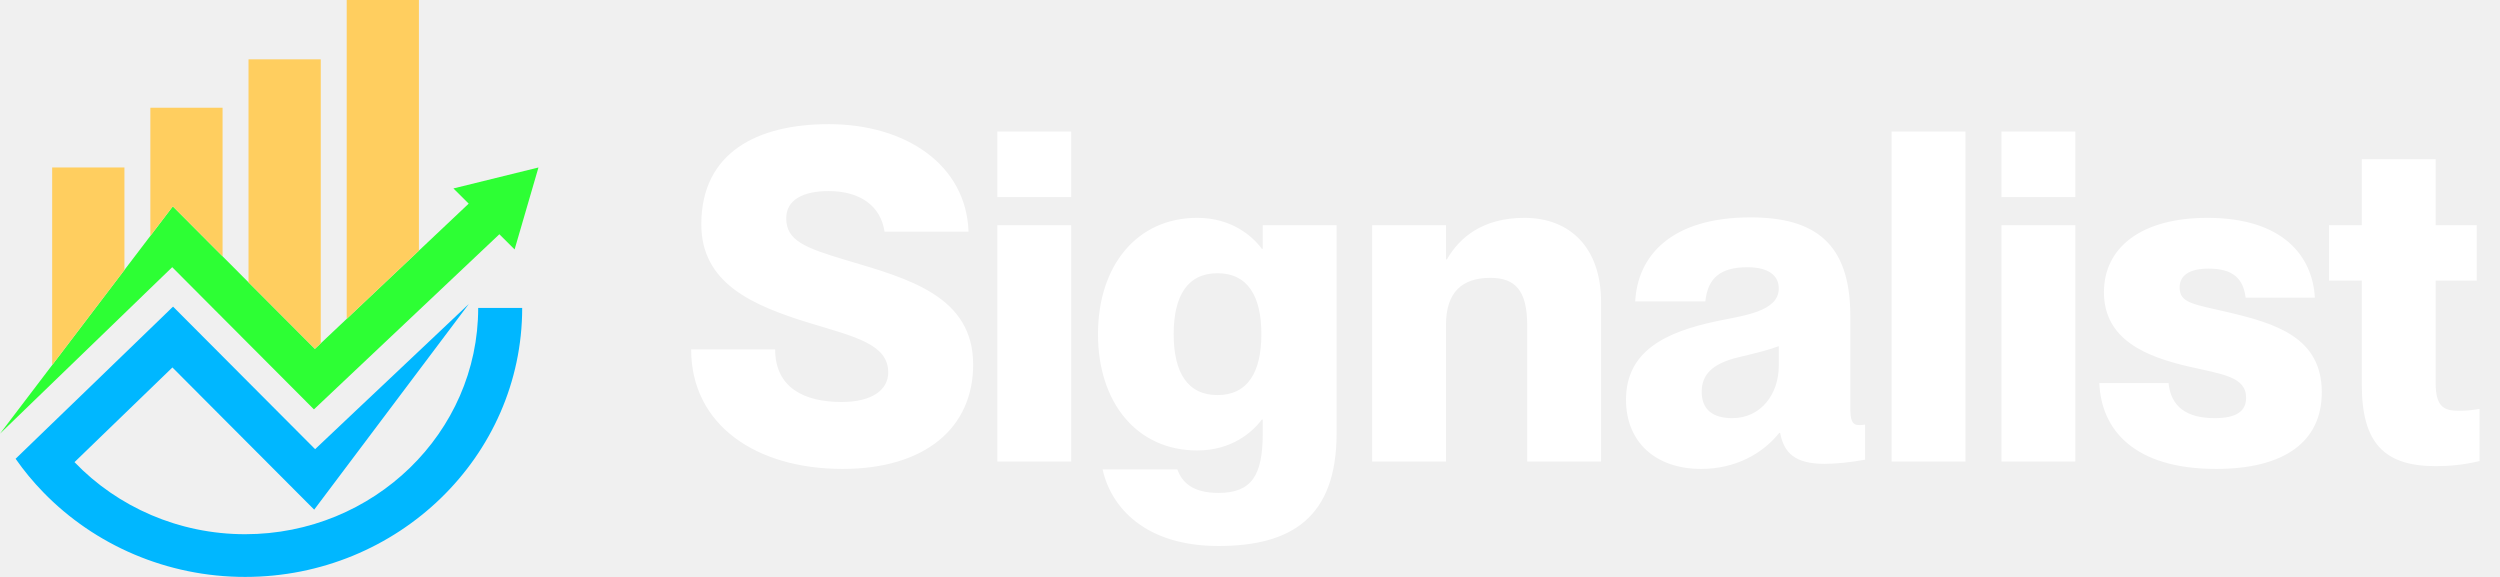
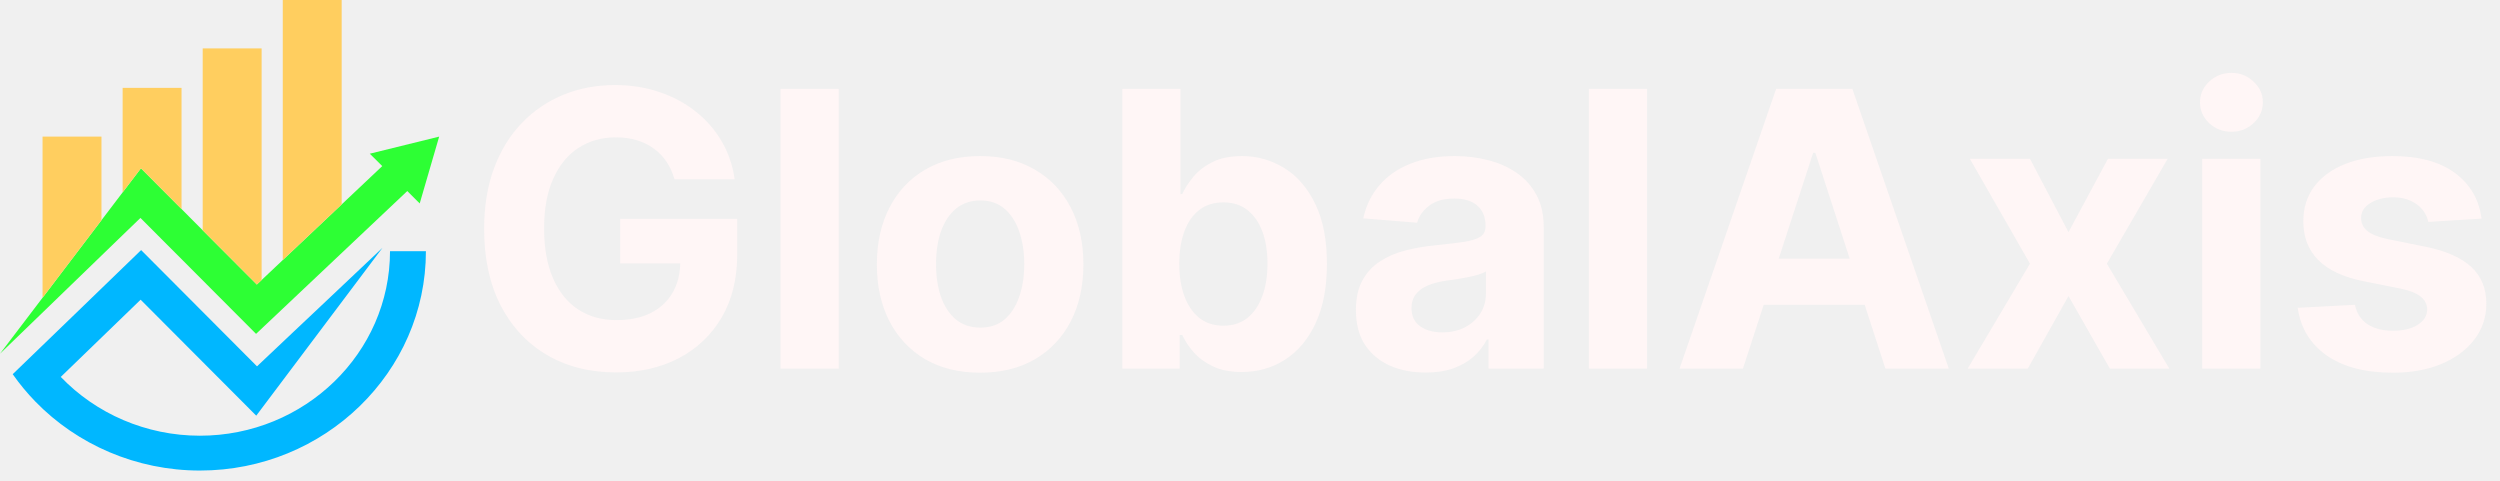
- <svg xmlns="http://www.w3.org/2000/svg" width="130" height="30" viewBox="0 0 130 30" fill="none">
-   <path d="M28 8.709L26.759 12.971L25.967 12.181L21.784 16.132L18.781 18.968L16.325 21.287L14.013 18.968L12.923 17.875L11.574 16.521L11.169 16.116L8.955 13.893L8.104 14.715L7.819 14.99L6.47 16.296L5.117 17.604L3.724 18.95L3.705 18.968L1.711 20.895L0 22.55L2.724 18.968L6.47 14.039L7.819 12.266L8.986 10.73L11.574 13.328L12.68 14.439L12.923 14.681L16.375 18.142L16.68 17.853L18.029 16.58L18.628 16.014L20.372 14.366L21.784 13.033L24.372 10.589L23.578 9.799L28 8.709Z" fill="#2DFF34" />
-   <path d="M6.47 8.709V14.039L2.724 18.968H2.713V8.709H6.47Z" fill="#FFCE5F" />
-   <path d="M27.154 16.014C27.154 23.726 20.692 30 12.745 30C8.69 30 4.918 28.346 2.252 25.599C1.726 25.059 1.244 24.477 0.811 23.856L2.467 22.256L5.13 19.686L5.871 18.968L6.47 18.39L7.819 17.085L8.117 16.797L8.821 16.116L8.934 16.003L8.936 16.005L8.999 15.945L11.574 18.528L12.693 19.652L16.386 23.357L18.639 21.227L20.385 19.58L21.032 18.968L21.784 18.258L24.383 15.802L16.338 26.502L11.18 21.33L8.966 19.108L8.117 19.928L5.13 22.816L3.874 24.031C6.119 26.37 9.311 27.779 12.745 27.779C19.429 27.779 24.866 22.502 24.866 16.014H27.154V16.014Z" fill="#00B7FF" />
-   <path d="M11.574 5.603V13.328L8.986 10.73L7.819 12.266V5.603H11.574Z" fill="#FFCE5F" />
-   <path d="M16.68 3.086V17.853L16.375 18.142L12.923 14.682V3.086H16.68Z" fill="#FFCE5F" />
-   <path d="M21.784 0V13.033L20.372 14.366L18.628 16.014L18.029 16.58V0H21.784Z" fill="#FFCE5F" />
-   <path d="M43.812 24.384C39.324 24.384 35.94 22.104 35.94 18.168H40.308C40.308 20.16 41.82 20.904 43.764 20.904C45.372 20.904 46.188 20.256 46.188 19.368C46.188 17.904 44.484 17.52 42.108 16.8C39.132 15.888 36.468 14.736 36.468 11.664C36.468 7.92 39.396 6.456 43.092 6.456C47.1 6.456 50.244 8.568 50.364 12.048H45.996C45.804 10.728 44.748 9.936 43.092 9.936C41.796 9.936 40.884 10.368 40.884 11.352C40.884 12.504 41.844 12.888 44.028 13.536C47.268 14.496 50.604 15.408 50.604 18.96C50.604 22.248 48.108 24.384 43.812 24.384ZM55.702 10.248H51.862V6.84H55.702V10.248ZM55.702 24H51.862V11.712H55.702V24ZM65.663 12.936V11.712H69.503V22.536C69.503 26.928 67.127 28.392 63.359 28.392C59.543 28.392 57.767 26.376 57.335 24.408H61.223C61.463 25.08 62.015 25.632 63.359 25.632C65.087 25.632 65.663 24.72 65.663 22.536V21.816H65.615C65.135 22.464 64.055 23.424 62.255 23.424C59.111 23.424 57.095 20.928 57.095 17.376C57.095 13.824 59.111 11.328 62.255 11.328C64.055 11.328 65.135 12.288 65.615 12.936H65.663ZM63.311 20.544C64.871 20.544 65.591 19.368 65.591 17.376C65.591 15.384 64.871 14.208 63.311 14.208C61.751 14.208 61.031 15.384 61.031 17.376C61.031 19.368 61.751 20.544 63.311 20.544ZM79.271 11.328C81.647 11.328 83.255 12.888 83.255 15.696V24H79.415V16.92C79.415 15.072 78.767 14.448 77.495 14.448C76.031 14.448 75.191 15.192 75.191 16.896V24H71.351V11.712H75.191V13.488H75.239C75.887 12.36 77.087 11.328 79.271 11.328ZM88.464 24.384C86.064 24.384 84.552 22.968 84.552 20.784C84.552 18.24 86.64 17.256 89.256 16.704C90.6 16.416 92.496 16.224 92.496 15C92.496 14.328 91.968 13.896 90.864 13.896C89.448 13.896 88.8 14.472 88.68 15.672H85.032C85.152 13.32 86.88 11.304 91.032 11.304C94.368 11.304 96.216 12.648 96.216 16.416V21.168C96.216 21.816 96.288 22.104 96.672 22.104C96.768 22.104 96.84 22.104 96.984 22.08V23.904C96.216 24.048 95.424 24.12 94.872 24.12C93.336 24.12 92.76 23.544 92.568 22.512H92.52C91.656 23.592 90.24 24.384 88.464 24.384ZM90.072 21.744C91.608 21.744 92.496 20.448 92.496 19.032V18C91.992 18.192 91.416 18.336 90.408 18.576C88.992 18.912 88.488 19.512 88.488 20.376C88.488 21.312 89.088 21.744 90.072 21.744ZM102.203 24H98.363V6.84H102.203V24ZM107.916 10.248H104.076V6.84H107.916V10.248ZM107.916 24H104.076V11.712H107.916V24ZM115.237 24.384C110.941 24.384 109.261 22.32 109.165 19.92H112.765C112.885 21.144 113.701 21.744 115.165 21.744C116.293 21.744 116.797 21.384 116.797 20.688C116.797 19.584 115.573 19.464 113.797 19.056C111.637 18.552 109.405 17.688 109.405 15.192C109.405 12.888 111.325 11.328 114.781 11.328C118.717 11.328 120.253 13.32 120.373 15.48H116.773C116.653 14.496 116.125 13.968 114.853 13.968C113.797 13.968 113.341 14.352 113.341 14.952C113.341 15.768 114.061 15.816 115.909 16.248C118.333 16.824 120.733 17.544 120.733 20.4C120.733 22.968 118.789 24.384 115.237 24.384ZM127.902 21.36C128.262 21.36 128.478 21.336 128.934 21.264V23.976C128.118 24.168 127.422 24.24 126.654 24.24C123.966 24.24 122.814 23.016 122.814 20.016V14.592H121.11V11.712H122.814V8.28H126.654V11.712H128.79V14.592H126.654V19.92C126.654 21.24 127.158 21.36 127.902 21.36Z" fill="white" />
+ <svg xmlns="http://www.w3.org/2000/svg" width="156" height="30" viewBox="0 0 156 30" fill="none">
+   <path d="M27.404 8.524L26.19 12.695L25.415 11.921L15.978 20.834L11.328 16.169L10.932 15.773L8.764 13.598L7.931 14.402L7.652 14.671L3.645 18.547L3.627 18.565L0 22.071L2.666 18.565L6.332 13.741L7.652 12.005L8.795 10.502L11.328 13.044L12.411 14.132L12.648 14.369L16.026 17.756L16.325 17.474L17.645 16.227L21.32 12.756L23.853 10.364L23.076 9.591L27.404 8.524Z" fill="#2DFF34" />
+   <path d="M6.332 8.524L6.332 13.741L2.666 18.565H2.655V8.524H6.332Z" fill="#FFCE5F" />
+   <path d="M26.577 15.673C26.577 23.221 20.252 29.362 12.473 29.362C8.505 29.362 4.814 27.743 2.204 25.055C1.689 24.525 1.218 23.956 0.793 23.349L5.021 19.267L5.746 18.565L6.332 17.999L7.652 16.721L7.944 16.44L8.633 15.773L8.744 15.663L8.746 15.665L8.807 15.605L16.037 22.86L18.242 20.775L19.951 19.164L23.864 15.466L15.99 25.938L8.775 18.701L3.792 23.52C5.988 25.809 9.113 27.188 12.473 27.188C19.016 27.188 24.337 22.023 24.337 15.674L26.577 15.673Z" fill="#00B7FF" />
+   <path d="M11.328 5.484L11.328 13.044L8.795 10.502L7.652 12.005L7.652 5.484H11.328Z" fill="#FFCE5F" />
+   <path d="M16.325 3.021L16.325 17.474L16.026 17.756L12.648 14.369L12.648 3.021H16.325Z" fill="#FFCE5F" />
+   <path d="M21.32 0L21.32 12.756L17.645 16.227L17.645 0H21.32Z" fill="#FFCE5F" />
+   <path d="M42.091 11.188C41.972 10.773 41.804 10.406 41.588 10.088C41.372 9.764 41.108 9.491 40.795 9.27C40.489 9.043 40.136 8.869 39.739 8.75C39.347 8.631 38.912 8.571 38.435 8.571C37.543 8.571 36.758 8.793 36.082 9.236C35.412 9.679 34.889 10.324 34.514 11.171C34.139 12.011 33.952 13.04 33.952 14.256C33.952 15.472 34.136 16.506 34.506 17.358C34.875 18.21 35.398 18.861 36.074 19.31C36.75 19.753 37.548 19.974 38.469 19.974C39.304 19.974 40.017 19.827 40.608 19.531C41.205 19.23 41.659 18.807 41.972 18.261C42.29 17.716 42.449 17.071 42.449 16.327L43.199 16.438H38.699V13.659H46.003V15.858C46.003 17.392 45.679 18.71 45.031 19.812C44.383 20.909 43.492 21.756 42.355 22.352C41.219 22.943 39.918 23.239 38.452 23.239C36.815 23.239 35.378 22.878 34.139 22.156C32.901 21.429 31.935 20.398 31.241 19.062C30.554 17.722 30.21 16.131 30.21 14.29C30.21 12.875 30.415 11.614 30.824 10.506C31.239 9.392 31.818 8.449 32.562 7.676C33.307 6.903 34.173 6.315 35.162 5.912C36.151 5.509 37.222 5.307 38.375 5.307C39.364 5.307 40.284 5.452 41.136 5.741C41.989 6.026 42.744 6.429 43.403 6.952C44.068 7.474 44.611 8.097 45.031 8.818C45.452 9.534 45.722 10.324 45.841 11.188H42.091ZM52.337 5.545V23H48.707V5.545H52.337ZM61.16 23.256C59.837 23.256 58.692 22.974 57.726 22.412C56.766 21.844 56.024 21.054 55.501 20.043C54.979 19.026 54.717 17.847 54.717 16.506C54.717 15.153 54.979 13.972 55.501 12.96C56.024 11.943 56.766 11.153 57.726 10.591C58.692 10.023 59.837 9.739 61.16 9.739C62.484 9.739 63.626 10.023 64.587 10.591C65.553 11.153 66.297 11.943 66.82 12.96C67.342 13.972 67.604 15.153 67.604 16.506C67.604 17.847 67.342 19.026 66.82 20.043C66.297 21.054 65.553 21.844 64.587 22.412C63.626 22.974 62.484 23.256 61.16 23.256ZM61.178 20.443C61.78 20.443 62.283 20.273 62.686 19.932C63.09 19.585 63.394 19.114 63.598 18.517C63.808 17.921 63.913 17.241 63.913 16.48C63.913 15.719 63.808 15.04 63.598 14.443C63.394 13.847 63.09 13.375 62.686 13.028C62.283 12.682 61.78 12.508 61.178 12.508C60.57 12.508 60.058 12.682 59.644 13.028C59.234 13.375 58.925 13.847 58.715 14.443C58.51 15.04 58.408 15.719 58.408 16.48C58.408 17.241 58.51 17.921 58.715 18.517C58.925 19.114 59.234 19.585 59.644 19.932C60.058 20.273 60.57 20.443 61.178 20.443ZM70.033 23V5.545H73.663V12.108H73.774C73.933 11.756 74.163 11.398 74.465 11.034C74.771 10.665 75.169 10.358 75.658 10.114C76.152 9.864 76.766 9.739 77.499 9.739C78.453 9.739 79.334 9.989 80.141 10.489C80.947 10.983 81.592 11.73 82.075 12.73C82.558 13.724 82.8 14.972 82.8 16.472C82.8 17.932 82.564 19.165 82.092 20.171C81.626 21.171 80.99 21.929 80.183 22.446C79.382 22.957 78.484 23.213 77.49 23.213C76.785 23.213 76.186 23.097 75.692 22.864C75.203 22.631 74.803 22.338 74.49 21.986C74.178 21.628 73.939 21.267 73.774 20.903H73.612V23H70.033ZM73.587 16.454C73.587 17.233 73.695 17.912 73.91 18.491C74.126 19.071 74.439 19.523 74.848 19.847C75.257 20.165 75.754 20.324 76.34 20.324C76.93 20.324 77.43 20.162 77.84 19.838C78.249 19.509 78.558 19.054 78.769 18.474C78.984 17.889 79.092 17.216 79.092 16.454C79.092 15.699 78.987 15.034 78.777 14.46C78.567 13.886 78.257 13.438 77.848 13.114C77.439 12.79 76.936 12.628 76.34 12.628C75.749 12.628 75.249 12.784 74.84 13.097C74.436 13.409 74.126 13.852 73.91 14.426C73.695 15 73.587 15.676 73.587 16.454ZM88.955 23.247C88.12 23.247 87.376 23.102 86.722 22.812C86.069 22.517 85.552 22.082 85.171 21.509C84.796 20.929 84.609 20.207 84.609 19.344C84.609 18.616 84.742 18.006 85.009 17.511C85.276 17.017 85.64 16.619 86.1 16.318C86.56 16.017 87.083 15.79 87.668 15.636C88.259 15.483 88.879 15.375 89.526 15.312C90.288 15.233 90.901 15.159 91.367 15.091C91.833 15.017 92.171 14.909 92.381 14.767C92.592 14.625 92.697 14.415 92.697 14.136V14.085C92.697 13.546 92.526 13.128 92.185 12.832C91.85 12.537 91.373 12.389 90.754 12.389C90.1 12.389 89.58 12.534 89.194 12.824C88.808 13.108 88.552 13.466 88.427 13.898L85.069 13.625C85.239 12.829 85.575 12.142 86.075 11.562C86.575 10.977 87.219 10.528 88.009 10.216C88.805 9.898 89.725 9.739 90.771 9.739C91.498 9.739 92.194 9.824 92.859 9.994C93.529 10.165 94.123 10.429 94.64 10.787C95.163 11.145 95.575 11.605 95.876 12.168C96.177 12.724 96.327 13.392 96.327 14.171V23H92.884V21.185H92.782C92.572 21.594 92.29 21.954 91.938 22.267C91.586 22.574 91.163 22.815 90.668 22.991C90.174 23.162 89.603 23.247 88.955 23.247ZM89.995 20.741C90.529 20.741 91.001 20.636 91.41 20.426C91.819 20.21 92.14 19.921 92.373 19.557C92.606 19.193 92.722 18.781 92.722 18.321V16.932C92.609 17.006 92.452 17.074 92.254 17.136C92.06 17.193 91.842 17.247 91.597 17.298C91.353 17.344 91.109 17.386 90.864 17.426C90.62 17.46 90.398 17.491 90.2 17.52C89.773 17.582 89.401 17.682 89.083 17.818C88.765 17.954 88.518 18.139 88.342 18.372C88.165 18.599 88.077 18.884 88.077 19.224C88.077 19.719 88.256 20.097 88.614 20.358C88.978 20.614 89.438 20.741 89.995 20.741ZM102.775 5.545V23H99.144V5.545H102.775ZM108.76 23H104.805L110.831 5.545H115.587L121.604 23H117.649L113.277 9.534H113.141L108.76 23ZM108.513 16.139H117.854V19.02H108.513V16.139ZM126.67 9.909L129.074 14.486L131.537 9.909H135.261L131.469 16.454L135.364 23H131.656L129.074 18.474L126.534 23H122.784L126.67 16.454L122.92 9.909H126.67ZM137.418 23V9.909H141.048V23H137.418ZM139.241 8.222C138.702 8.222 138.239 8.043 137.852 7.685C137.472 7.321 137.281 6.886 137.281 6.381C137.281 5.881 137.472 5.452 137.852 5.094C138.239 4.73 138.702 4.548 139.241 4.548C139.781 4.548 140.241 4.73 140.622 5.094C141.009 5.452 141.202 5.881 141.202 6.381C141.202 6.886 141.009 7.321 140.622 7.685C140.241 8.043 139.781 8.222 139.241 8.222ZM154.849 13.642L151.525 13.847C151.468 13.562 151.346 13.307 151.158 13.079C150.971 12.847 150.724 12.662 150.417 12.526C150.116 12.383 149.755 12.312 149.335 12.312C148.772 12.312 148.298 12.432 147.911 12.671C147.525 12.903 147.332 13.216 147.332 13.608C147.332 13.921 147.457 14.185 147.707 14.401C147.957 14.617 148.386 14.79 148.994 14.921L151.363 15.398C152.636 15.659 153.585 16.079 154.21 16.659C154.835 17.239 155.147 18 155.147 18.943C155.147 19.801 154.894 20.554 154.388 21.202C153.888 21.849 153.201 22.355 152.326 22.719C151.457 23.077 150.454 23.256 149.317 23.256C147.585 23.256 146.204 22.895 145.175 22.173C144.153 21.446 143.553 20.457 143.377 19.207L146.948 19.02C147.056 19.548 147.317 19.952 147.732 20.23C148.147 20.503 148.678 20.639 149.326 20.639C149.962 20.639 150.474 20.517 150.86 20.273C151.252 20.023 151.451 19.702 151.457 19.31C151.451 18.98 151.312 18.71 151.039 18.5C150.766 18.284 150.346 18.119 149.778 18.006L147.511 17.554C146.232 17.298 145.281 16.855 144.656 16.224C144.036 15.594 143.727 14.79 143.727 13.812C143.727 12.972 143.954 12.247 144.408 11.639C144.869 11.031 145.513 10.562 146.343 10.233C147.178 9.903 148.156 9.739 149.275 9.739C150.928 9.739 152.229 10.088 153.178 10.787C154.133 11.486 154.69 12.438 154.849 13.642Z" fill="#FFF6F6" />
</svg>
